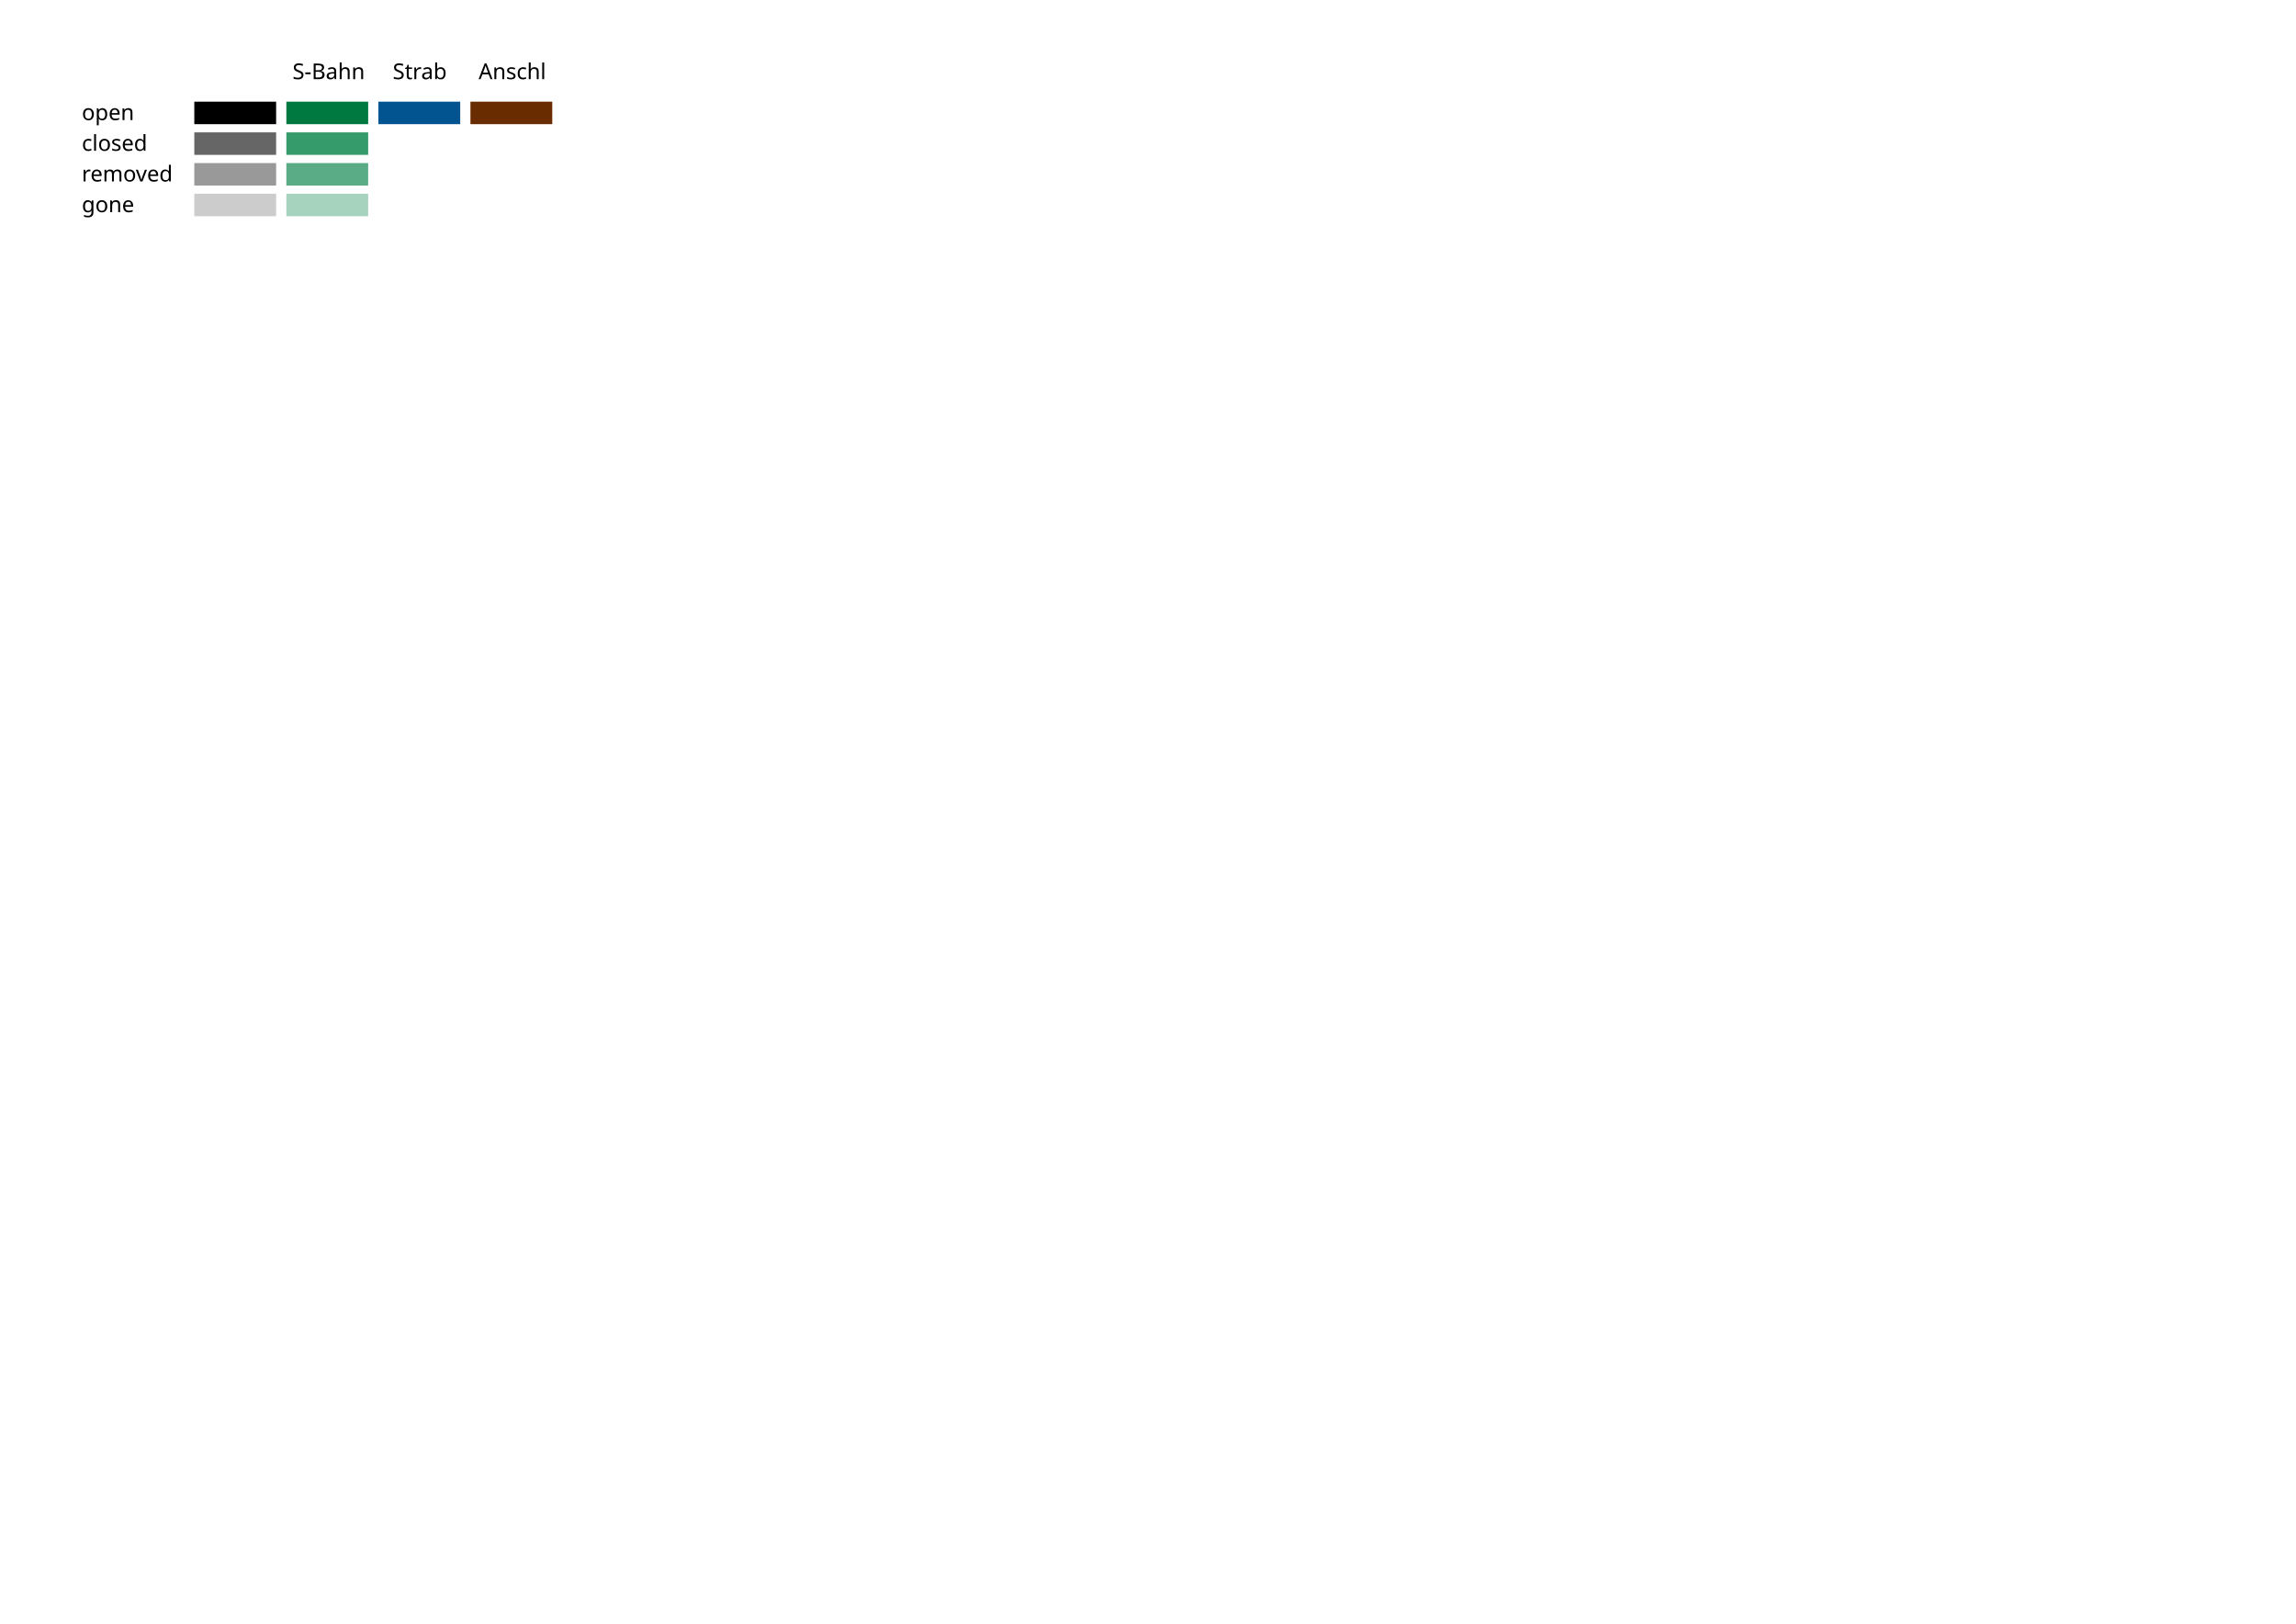
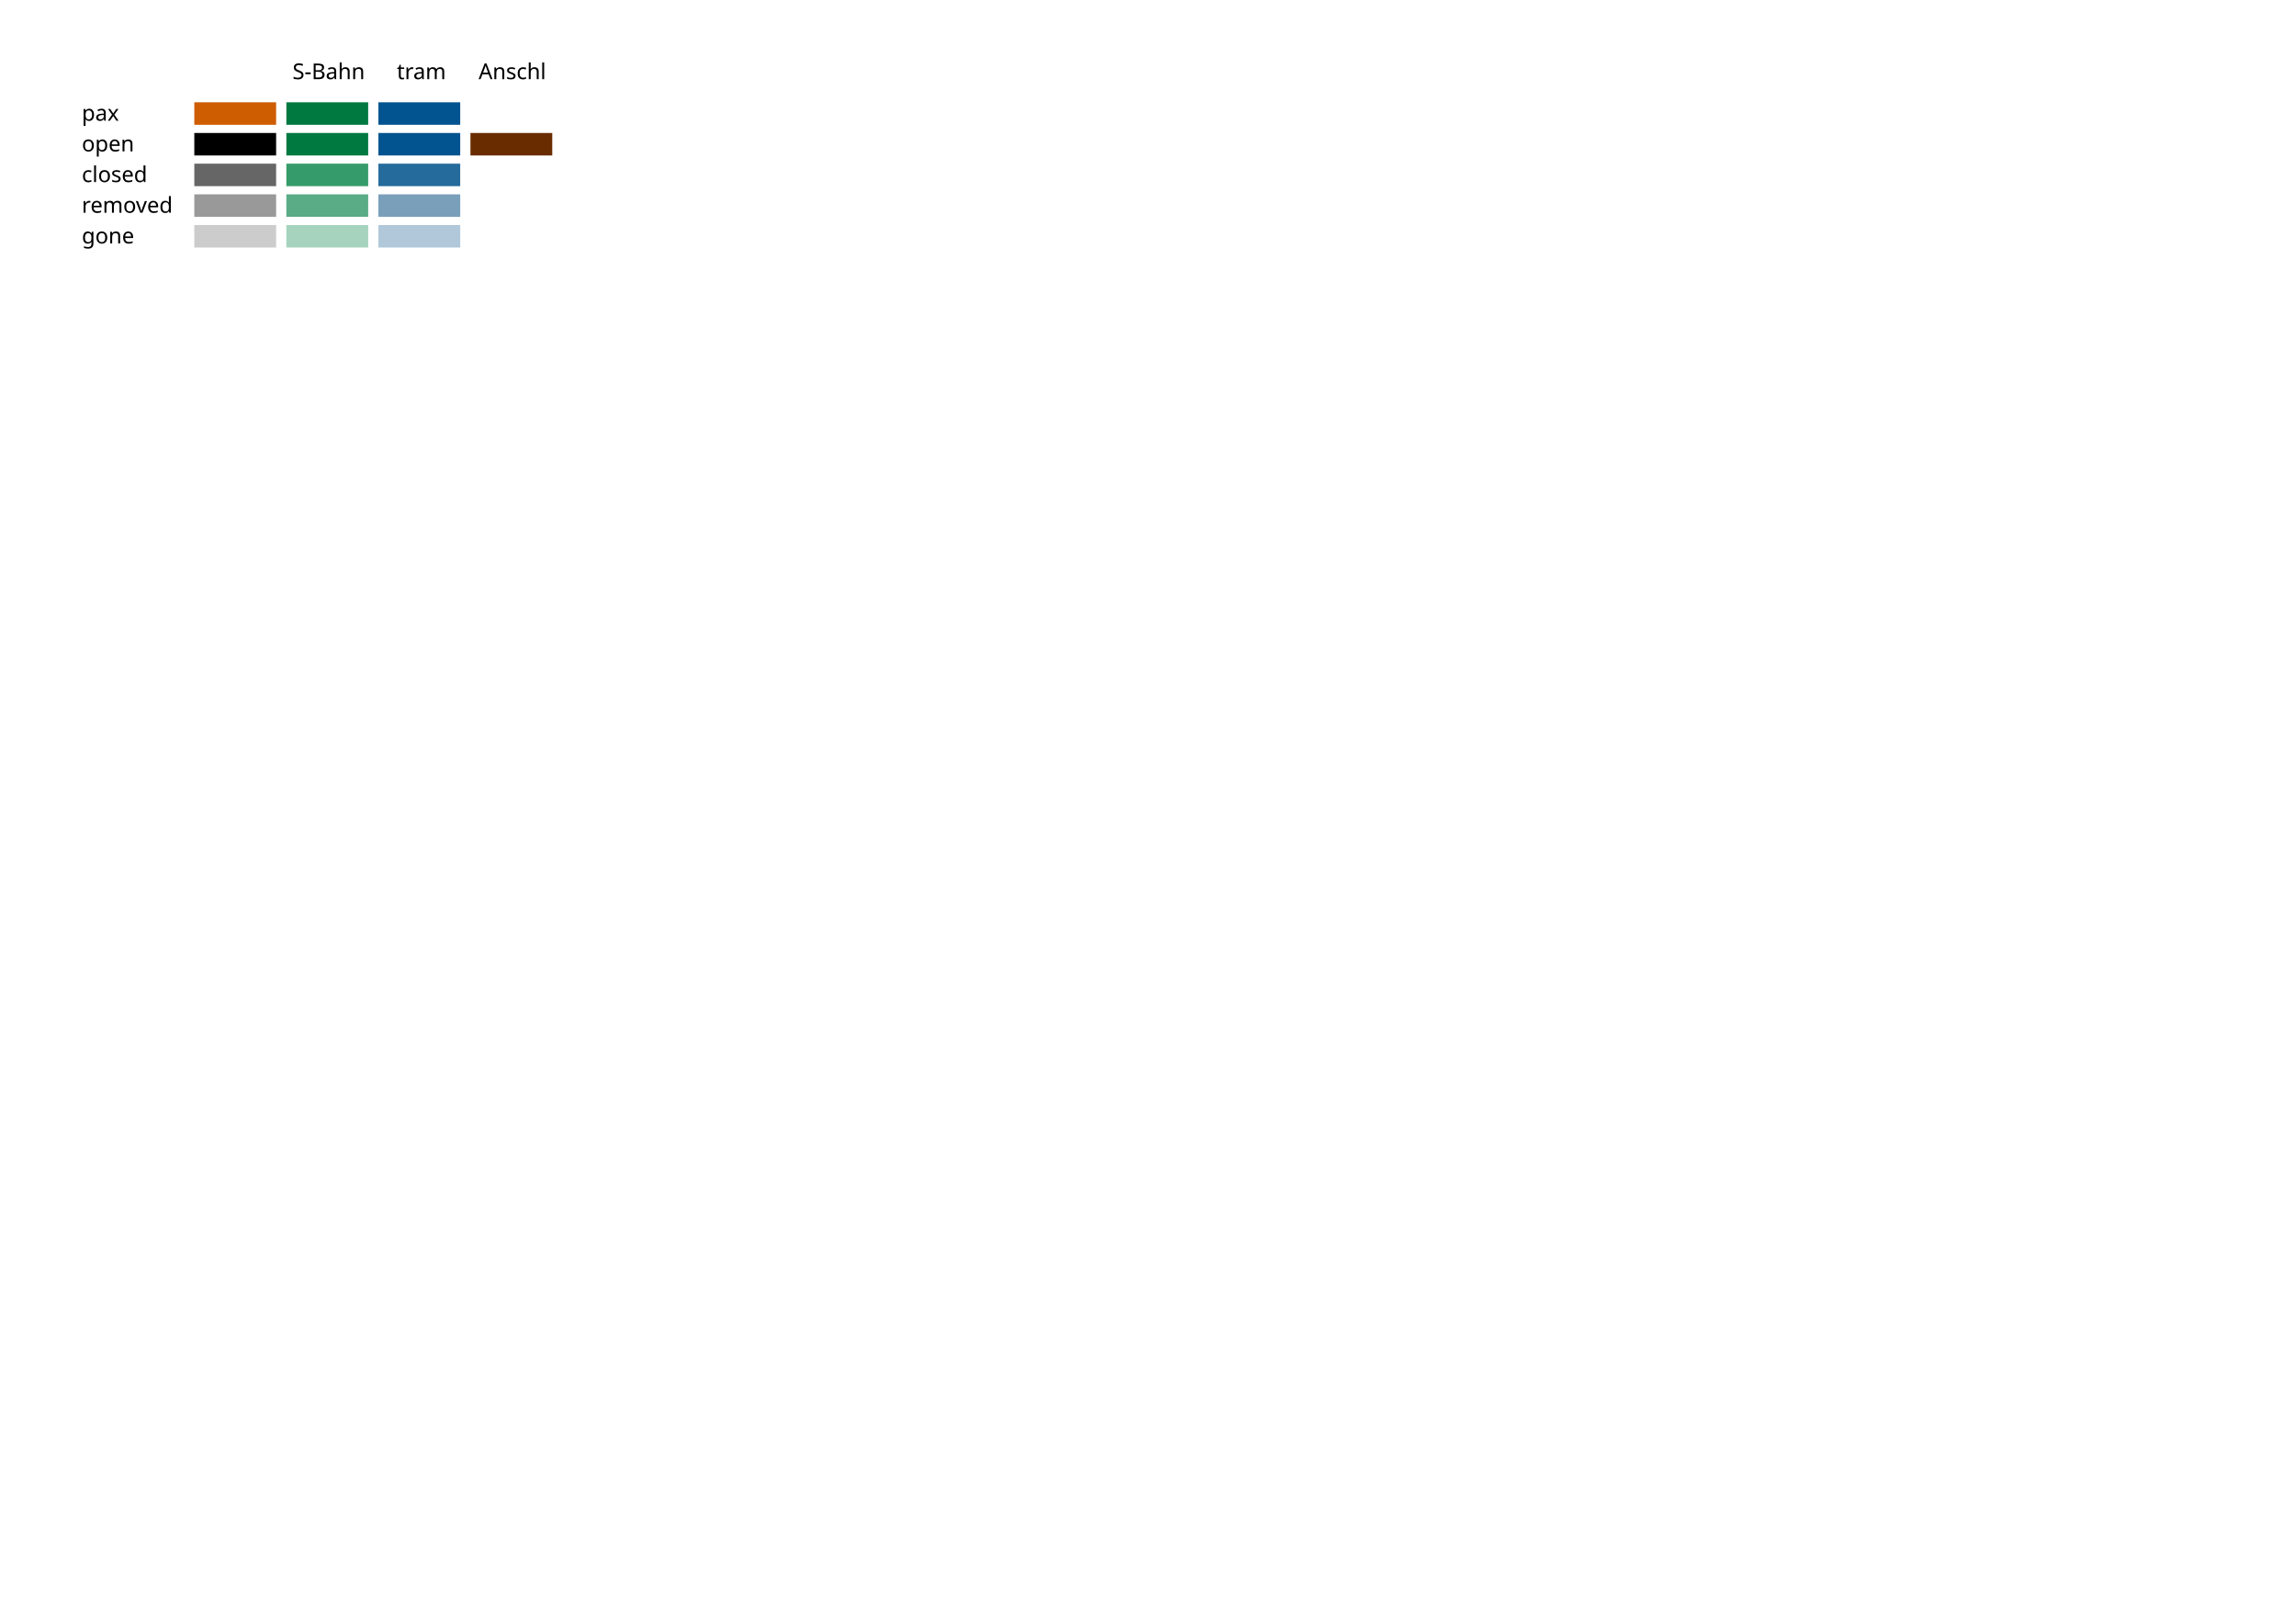
<svg xmlns="http://www.w3.org/2000/svg" width="297mm" height="210mm" viewBox="0 0 297 210" version="1.1" id="svg8">
  <defs id="defs2" />
  <g id="layer1" transform="translate(0,-87)">
-     <text xml:space="preserve" style="font-style:normal;font-variant:normal;font-weight:normal;font-stretch:normal;font-size:2.822px;line-height:1.1;font-family:'Fira Sans';-inkscape-font-specification:'Fira Sans';letter-spacing:0px;word-spacing:0px;fill:#000000;fill-opacity:1;stroke:none;stroke-width:0.265" x="10.583" y="102.531" id="text857">
-       <tspan id="tspan855" x="10.583" y="102.531" style="font-size:2.822px;stroke-width:0.265">open</tspan>
+     <text xml:space="preserve" style="font-style:normal;font-variant:normal;font-weight:normal;font-stretch:normal;font-size:2.822px;line-height:1.1;font-family:'Fira Sans';-inkscape-font-specification:'Fira Sans';letter-spacing:0px;word-spacing:0px;fill:#000000;fill-opacity:1;stroke:none;stroke-width:0.265" x="10.583" y="106.579" id="text857">
+       <tspan id="tspan855" x="10.583" y="106.579" style="font-size:2.822px;stroke-width:0.265">open</tspan>
    </text>
-     <text xml:space="preserve" style="font-style:normal;font-variant:normal;font-weight:normal;font-stretch:normal;font-size:2.822px;line-height:1.1;font-family:'Fira Sans';-inkscape-font-specification:'Fira Sans';letter-spacing:0px;word-spacing:0px;fill:#000000;fill-opacity:1;stroke:none;stroke-width:0.265" x="10.583" y="106.5" id="text857-3">
-       <tspan id="tspan855-3" x="10.583" y="106.5" style="font-size:2.822px;stroke-width:0.265">closed</tspan>
+     <text xml:space="preserve" style="font-style:normal;font-variant:normal;font-weight:normal;font-stretch:normal;font-size:2.822px;line-height:1.1;font-family:'Fira Sans';-inkscape-font-specification:'Fira Sans';letter-spacing:0px;word-spacing:0px;fill:#000000;fill-opacity:1;stroke:none;stroke-width:0.265" x="10.583" y="110.548" id="text857-3">
+       <tspan id="tspan855-3" x="10.583" y="110.548" style="font-size:2.822px;stroke-width:0.265">closed</tspan>
    </text>
-     <text xml:space="preserve" style="font-style:normal;font-variant:normal;font-weight:normal;font-stretch:normal;font-size:2.822px;line-height:1.1;font-family:'Fira Sans';-inkscape-font-specification:'Fira Sans';letter-spacing:0px;word-spacing:0px;fill:#000000;fill-opacity:1;stroke:none;stroke-width:0.265" x="10.583" y="110.469" id="text857-3-3">
-       <tspan id="tspan855-3-8" x="10.583" y="110.469" style="font-size:2.822px;stroke-width:0.265">removed</tspan>
+     <text xml:space="preserve" style="font-style:normal;font-variant:normal;font-weight:normal;font-stretch:normal;font-size:2.822px;line-height:1.1;font-family:'Fira Sans';-inkscape-font-specification:'Fira Sans';letter-spacing:0px;word-spacing:0px;fill:#000000;fill-opacity:1;stroke:none;stroke-width:0.265" x="10.583" y="114.517" id="text857-3-3">
+       <tspan id="tspan855-3-8" x="10.583" y="114.517" style="font-size:2.822px;stroke-width:0.265">removed</tspan>
    </text>
-     <text xml:space="preserve" style="font-style:normal;font-variant:normal;font-weight:normal;font-stretch:normal;font-size:2.822px;line-height:1.1;font-family:'Fira Sans';-inkscape-font-specification:'Fira Sans';letter-spacing:0px;word-spacing:0px;fill:#000000;fill-opacity:1;stroke:none;stroke-width:0.265" x="10.583" y="114.437" id="text857-3-3-6">
-       <tspan id="tspan855-3-8-0" x="10.583" y="114.437" style="font-size:2.822px;stroke-width:0.265">gone</tspan>
+     <text xml:space="preserve" style="font-style:normal;font-variant:normal;font-weight:normal;font-stretch:normal;font-size:2.822px;line-height:1.1;font-family:'Fira Sans';-inkscape-font-specification:'Fira Sans';letter-spacing:0px;word-spacing:0px;fill:#000000;fill-opacity:1;stroke:none;stroke-width:0.265" x="10.583" y="118.485" id="text857-3-3-6">
+       <tspan id="tspan855-3-8-0" x="10.583" y="118.485" style="font-size:2.822px;stroke-width:0.265">gone</tspan>
    </text>
-     <rect style="opacity:1;vector-effect:none;fill:#000000;fill-opacity:1;stroke:none;stroke-width:2;stroke-linecap:butt;stroke-linejoin:miter;stroke-miterlimit:4;stroke-dasharray:none;stroke-dashoffset:0;stroke-opacity:1;marker:none;marker-start:none;marker-mid:none;marker-end:none" id="rect913" width="10.583" height="2.91" x="25.135" y="100.15" />
-     <rect style="opacity:1;vector-effect:none;fill:#666666;fill-opacity:1;stroke:none;stroke-width:2;stroke-linecap:butt;stroke-linejoin:miter;stroke-miterlimit:4;stroke-dasharray:none;stroke-dashoffset:0;stroke-opacity:1;marker:none;marker-start:none;marker-mid:none;marker-end:none" id="rect913-4" width="10.583" height="2.91" x="25.135" y="104.119" />
-     <rect style="opacity:1;vector-effect:none;fill:#999999;fill-opacity:1;stroke:none;stroke-width:2;stroke-linecap:butt;stroke-linejoin:miter;stroke-miterlimit:4;stroke-dasharray:none;stroke-dashoffset:0;stroke-opacity:1;marker:none;marker-start:none;marker-mid:none;marker-end:none" id="rect913-8" width="10.583" height="2.91" x="25.135" y="108.088" />
-     <rect style="opacity:1;vector-effect:none;fill:#cccccc;fill-opacity:1;stroke:none;stroke-width:2;stroke-linecap:butt;stroke-linejoin:miter;stroke-miterlimit:4;stroke-dasharray:none;stroke-dashoffset:0;stroke-opacity:1;marker:none;marker-start:none;marker-mid:none;marker-end:none" id="rect913-8-8" width="10.583" height="2.91" x="25.135" y="112.056" />
-     <rect style="opacity:1;vector-effect:none;fill:#369b6a;fill-opacity:1;stroke:none;stroke-width:2;stroke-linecap:butt;stroke-linejoin:miter;stroke-miterlimit:4;stroke-dasharray:none;stroke-dashoffset:0;stroke-opacity:1;marker:none;marker-start:none;marker-mid:none;marker-end:none;font-variant-east_asian:normal" id="rect913-4-7" width="10.583" height="2.91" x="37.042" y="104.119" />
-     <rect style="opacity:1;vector-effect:none;fill:#5aac86;fill-opacity:1;stroke:none;stroke-width:2;stroke-linecap:butt;stroke-linejoin:miter;stroke-miterlimit:4;stroke-dasharray:none;stroke-dashoffset:0;stroke-opacity:1;marker:none;marker-start:none;marker-mid:none;marker-end:none;font-variant-east_asian:normal" id="rect913-8-7" width="10.583" height="2.91" x="37.042" y="108.088" />
-     <rect style="opacity:1;vector-effect:none;fill:#a5d3be;fill-opacity:1;stroke:none;stroke-width:2;stroke-linecap:butt;stroke-linejoin:miter;stroke-miterlimit:4;stroke-dasharray:none;stroke-dashoffset:0;stroke-opacity:1;marker:none;marker-start:none;marker-mid:none;marker-end:none;font-variant-east_asian:normal" id="rect913-8-8-6" width="10.583" height="2.91" x="37.042" y="112.056" />
-     <rect style="opacity:1;vector-effect:none;fill:#01548f;fill-opacity:1;stroke:none;stroke-width:2;stroke-linecap:butt;stroke-linejoin:miter;stroke-miterlimit:4;stroke-dasharray:none;stroke-dashoffset:0;stroke-opacity:1;marker:none;marker-start:none;marker-mid:none;marker-end:none" id="rect913-89-9" width="10.583" height="2.91" x="48.948" y="100.15" />
-     <rect style="opacity:1;vector-effect:none;fill:#007941;fill-opacity:1;stroke:none;stroke-width:2;stroke-linecap:butt;stroke-linejoin:miter;stroke-miterlimit:4;stroke-dasharray:none;stroke-dashoffset:0;stroke-opacity:1;marker:none;marker-start:none;marker-mid:none;marker-end:none" id="rect913-89-9-0" width="10.583" height="2.91" x="37.042" y="100.15" />
-     <rect style="opacity:1;vector-effect:none;fill:#692c00;fill-opacity:1;stroke:none;stroke-width:2;stroke-linecap:butt;stroke-linejoin:miter;stroke-miterlimit:4;stroke-dasharray:none;stroke-dashoffset:0;stroke-opacity:1;marker:none;marker-start:none;marker-mid:none;marker-end:none" id="rect913-89-9-8" width="10.583" height="2.91" x="60.854" y="100.15" />
+     <rect style="opacity:1;vector-effect:none;fill:#000000;fill-opacity:1;stroke:none;stroke-width:2;stroke-linecap:butt;stroke-linejoin:miter;stroke-miterlimit:4;stroke-dasharray:none;stroke-dashoffset:0;stroke-opacity:1;marker:none;marker-start:none;marker-mid:none;marker-end:none" id="rect913" width="10.583" height="2.91" x="25.135" y="104.198" />
+     <rect style="opacity:1;vector-effect:none;fill:#666666;fill-opacity:1;stroke:none;stroke-width:2;stroke-linecap:butt;stroke-linejoin:miter;stroke-miterlimit:4;stroke-dasharray:none;stroke-dashoffset:0;stroke-opacity:1;marker:none;marker-start:none;marker-mid:none;marker-end:none" id="rect913-4" width="10.583" height="2.91" x="25.135" y="108.167" />
+     <rect style="opacity:1;vector-effect:none;fill:#999999;fill-opacity:1;stroke:none;stroke-width:2;stroke-linecap:butt;stroke-linejoin:miter;stroke-miterlimit:4;stroke-dasharray:none;stroke-dashoffset:0;stroke-opacity:1;marker:none;marker-start:none;marker-mid:none;marker-end:none" id="rect913-8" width="10.583" height="2.91" x="25.135" y="112.135" />
+     <rect style="opacity:1;vector-effect:none;fill:#cccccc;fill-opacity:1;stroke:none;stroke-width:2;stroke-linecap:butt;stroke-linejoin:miter;stroke-miterlimit:4;stroke-dasharray:none;stroke-dashoffset:0;stroke-opacity:1;marker:none;marker-start:none;marker-mid:none;marker-end:none" id="rect913-8-8" width="10.583" height="2.91" x="25.135" y="116.104" />
+     <rect style="opacity:1;vector-effect:none;fill:#369b6a;fill-opacity:1;stroke:none;stroke-width:2;stroke-linecap:butt;stroke-linejoin:miter;stroke-miterlimit:4;stroke-dasharray:none;stroke-dashoffset:0;stroke-opacity:1;marker:none;marker-start:none;marker-mid:none;marker-end:none" id="rect913-4-7" width="10.583" height="2.91" x="37.042" y="108.167" />
+     <rect style="opacity:1;vector-effect:none;fill:#5aac86;fill-opacity:1;stroke:none;stroke-width:2;stroke-linecap:butt;stroke-linejoin:miter;stroke-miterlimit:4;stroke-dasharray:none;stroke-dashoffset:0;stroke-opacity:1;marker:none;marker-start:none;marker-mid:none;marker-end:none" id="rect913-8-7" width="10.583" height="2.91" x="37.042" y="112.135" />
+     <rect style="opacity:1;vector-effect:none;fill:#a5d3be;fill-opacity:1;stroke:none;stroke-width:2;stroke-linecap:butt;stroke-linejoin:miter;stroke-miterlimit:4;stroke-dasharray:none;stroke-dashoffset:0;stroke-opacity:1;marker:none;marker-start:none;marker-mid:none;marker-end:none" id="rect913-8-8-6" width="10.583" height="2.91" x="37.042" y="116.104" />
+     <rect style="opacity:1;vector-effect:none;fill:#01548f;fill-opacity:1;stroke:none;stroke-width:2;stroke-linecap:butt;stroke-linejoin:miter;stroke-miterlimit:4;stroke-dasharray:none;stroke-dashoffset:0;stroke-opacity:1;marker:none;marker-start:none;marker-mid:none;marker-end:none" id="rect913-89-9" width="10.583" height="2.91" x="48.948" y="104.198" />
+     <rect style="opacity:1;vector-effect:none;fill:#007941;fill-opacity:1;stroke:none;stroke-width:2;stroke-linecap:butt;stroke-linejoin:miter;stroke-miterlimit:4;stroke-dasharray:none;stroke-dashoffset:0;stroke-opacity:1;marker:none;marker-start:none;marker-mid:none;marker-end:none" id="rect913-89-9-0" width="10.583" height="2.91" x="37.042" y="104.198" />
+     <rect style="opacity:1;vector-effect:none;fill:#692c00;fill-opacity:1;stroke:none;stroke-width:2;stroke-linecap:butt;stroke-linejoin:miter;stroke-miterlimit:4;stroke-dasharray:none;stroke-dashoffset:0;stroke-opacity:1;marker:none;marker-start:none;marker-mid:none;marker-end:none" id="rect913-89-9-8" width="10.583" height="2.91" x="60.854" y="104.198" />
    <text xml:space="preserve" style="font-style:normal;font-variant:normal;font-weight:normal;font-stretch:normal;font-size:2.822px;line-height:1.1;font-family:'Fira Sans';-inkscape-font-specification:'Fira Sans';letter-spacing:0px;word-spacing:0px;fill:#000000;fill-opacity:1;stroke:none;stroke-width:0.265" x="37.835" y="97.24" id="text857-7">
      <tspan id="tspan855-0" x="37.835" y="97.24" style="font-size:2.822px;stroke-width:0.265">S-Bahn</tspan>
    </text>
-     <text xml:space="preserve" style="font-style:normal;font-variant:normal;font-weight:normal;font-stretch:normal;font-size:2.822px;line-height:1.1;font-family:'Fira Sans';-inkscape-font-specification:'Fira Sans';letter-spacing:0px;word-spacing:0px;fill:#000000;fill-opacity:1;stroke:none;stroke-width:0.265" x="50.8" y="97.24" id="text857-7-6">
-       <tspan id="tspan855-0-9" x="50.8" y="97.24" style="font-size:2.822px;stroke-width:0.265">Strab</tspan>
+     <text xml:space="preserve" style="font-style:normal;font-variant:normal;font-weight:normal;font-stretch:normal;font-size:2.822px;line-height:1.1;font-family:'Fira Sans';-inkscape-font-specification:'Fira Sans';letter-spacing:0px;word-spacing:0px;fill:#000000;fill-opacity:1;stroke:none;stroke-width:0.265" x="51.329" y="97.24" id="text857-7-6">
+       <tspan x="51.329" y="97.24" style="font-size:2.822px;stroke-width:0.265" id="tspan872">tram</tspan>
    </text>
    <text xml:space="preserve" style="font-style:normal;font-variant:normal;font-weight:normal;font-stretch:normal;font-size:2.822px;line-height:1.1;font-family:'Fira Sans';-inkscape-font-specification:'Fira Sans';letter-spacing:0px;word-spacing:0px;fill:#000000;fill-opacity:1;stroke:none;stroke-width:0.265" x="61.912" y="97.24" id="text857-7-6-2">
      <tspan id="tspan855-0-9-1" x="61.912" y="97.24" style="font-size:2.822px;stroke-width:0.265">Anschl</tspan>
    </text>
+     <rect style="opacity:1;vector-effect:none;fill:#256b9c;fill-opacity:1;stroke:none;stroke-width:2;stroke-linecap:butt;stroke-linejoin:miter;stroke-miterlimit:4;stroke-dasharray:none;stroke-dashoffset:0;stroke-opacity:1;marker:none;marker-start:none;marker-mid:none;marker-end:none" id="rect913-89-9-5" width="10.583" height="2.91" x="48.948" y="108.167" />
+     <rect style="opacity:1;vector-effect:none;fill:#799fbb;fill-opacity:1;stroke:none;stroke-width:2;stroke-linecap:butt;stroke-linejoin:miter;stroke-miterlimit:4;stroke-dasharray:none;stroke-dashoffset:0;stroke-opacity:1;marker:none;marker-start:none;marker-mid:none;marker-end:none" id="rect913-89-9-83" width="10.583" height="2.91" x="48.948" y="112.135" />
+     <rect style="opacity:1;vector-effect:none;fill:#b0c8d9;fill-opacity:1;stroke:none;stroke-width:2;stroke-linecap:butt;stroke-linejoin:miter;stroke-miterlimit:4;stroke-dasharray:none;stroke-dashoffset:0;stroke-opacity:1;marker:none;marker-start:none;marker-mid:none;marker-end:none" id="rect913-89-9-3" width="10.583" height="2.91" x="48.948" y="116.104" />
+     <text xml:space="preserve" style="font-style:normal;font-variant:normal;font-weight:normal;font-stretch:normal;font-size:2.822px;line-height:1.1;font-family:'Fira Sans';-inkscape-font-specification:'Fira Sans';letter-spacing:0px;word-spacing:0px;fill:#000000;fill-opacity:1;stroke:none;stroke-width:0.265" x="10.583" y="102.61" id="text857-6">
+       <tspan id="tspan855-2" x="10.583" y="102.61" style="font-size:2.822px;stroke-width:0.265">pax</tspan>
+     </text>
+     <rect style="vector-effect:none;fill:#ce5c00;fill-opacity:1;stroke:none;stroke-width:2;stroke-linecap:butt;stroke-linejoin:miter;stroke-miterlimit:4;stroke-dasharray:none;stroke-dashoffset:0;stroke-opacity:1;marker:none;marker-start:none;marker-mid:none;marker-end:none" id="rect913-1" width="10.583" height="2.91" x="25.135" y="100.229" />
+     <rect style="vector-effect:none;fill:#01548f;fill-opacity:1;stroke:none;stroke-width:2;stroke-linecap:butt;stroke-linejoin:miter;stroke-miterlimit:4;stroke-dasharray:none;stroke-dashoffset:0;stroke-opacity:1;marker:none;marker-start:none;marker-mid:none;marker-end:none" id="rect913-89-9-7" width="10.583" height="2.91" x="48.948" y="100.229" />
+     <rect style="vector-effect:none;fill:#007941;fill-opacity:1;stroke:none;stroke-width:2;stroke-linecap:butt;stroke-linejoin:miter;stroke-miterlimit:4;stroke-dasharray:none;stroke-dashoffset:0;stroke-opacity:1;marker:none;marker-start:none;marker-mid:none;marker-end:none" id="rect913-89-9-0-8" width="10.583" height="2.91" x="37.042" y="100.229" />
  </g>
</svg>
